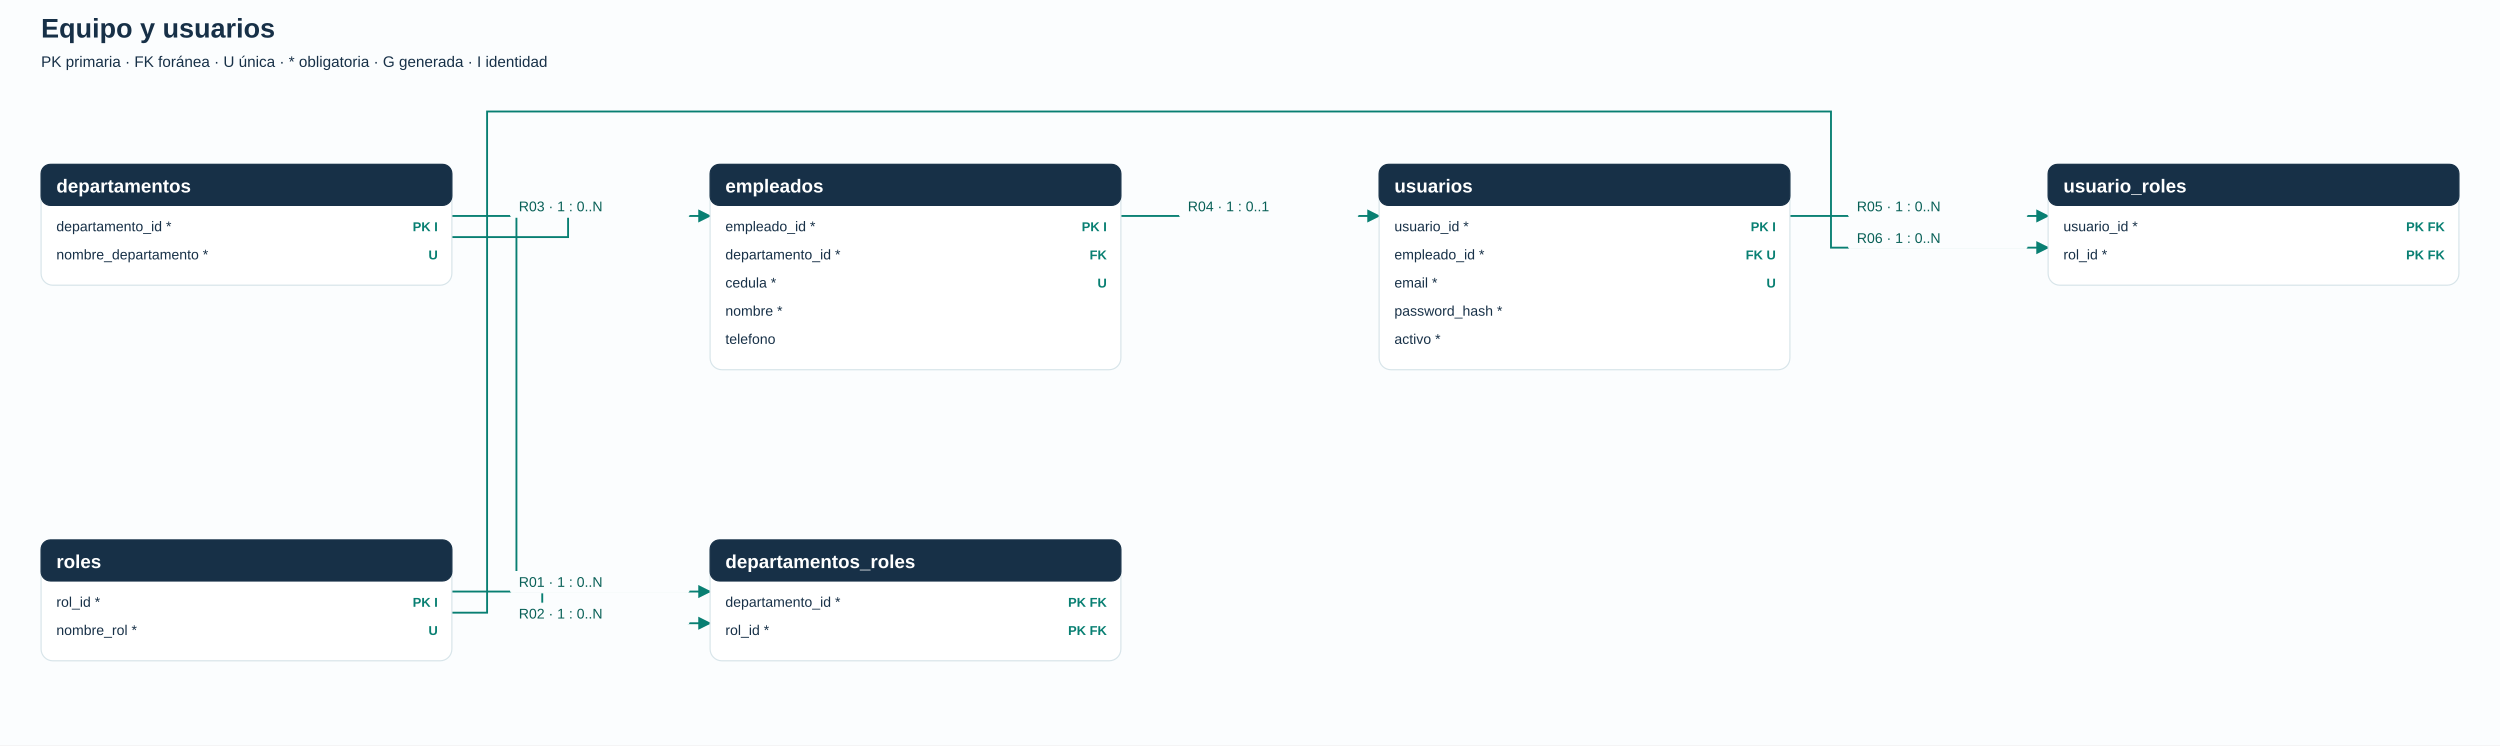
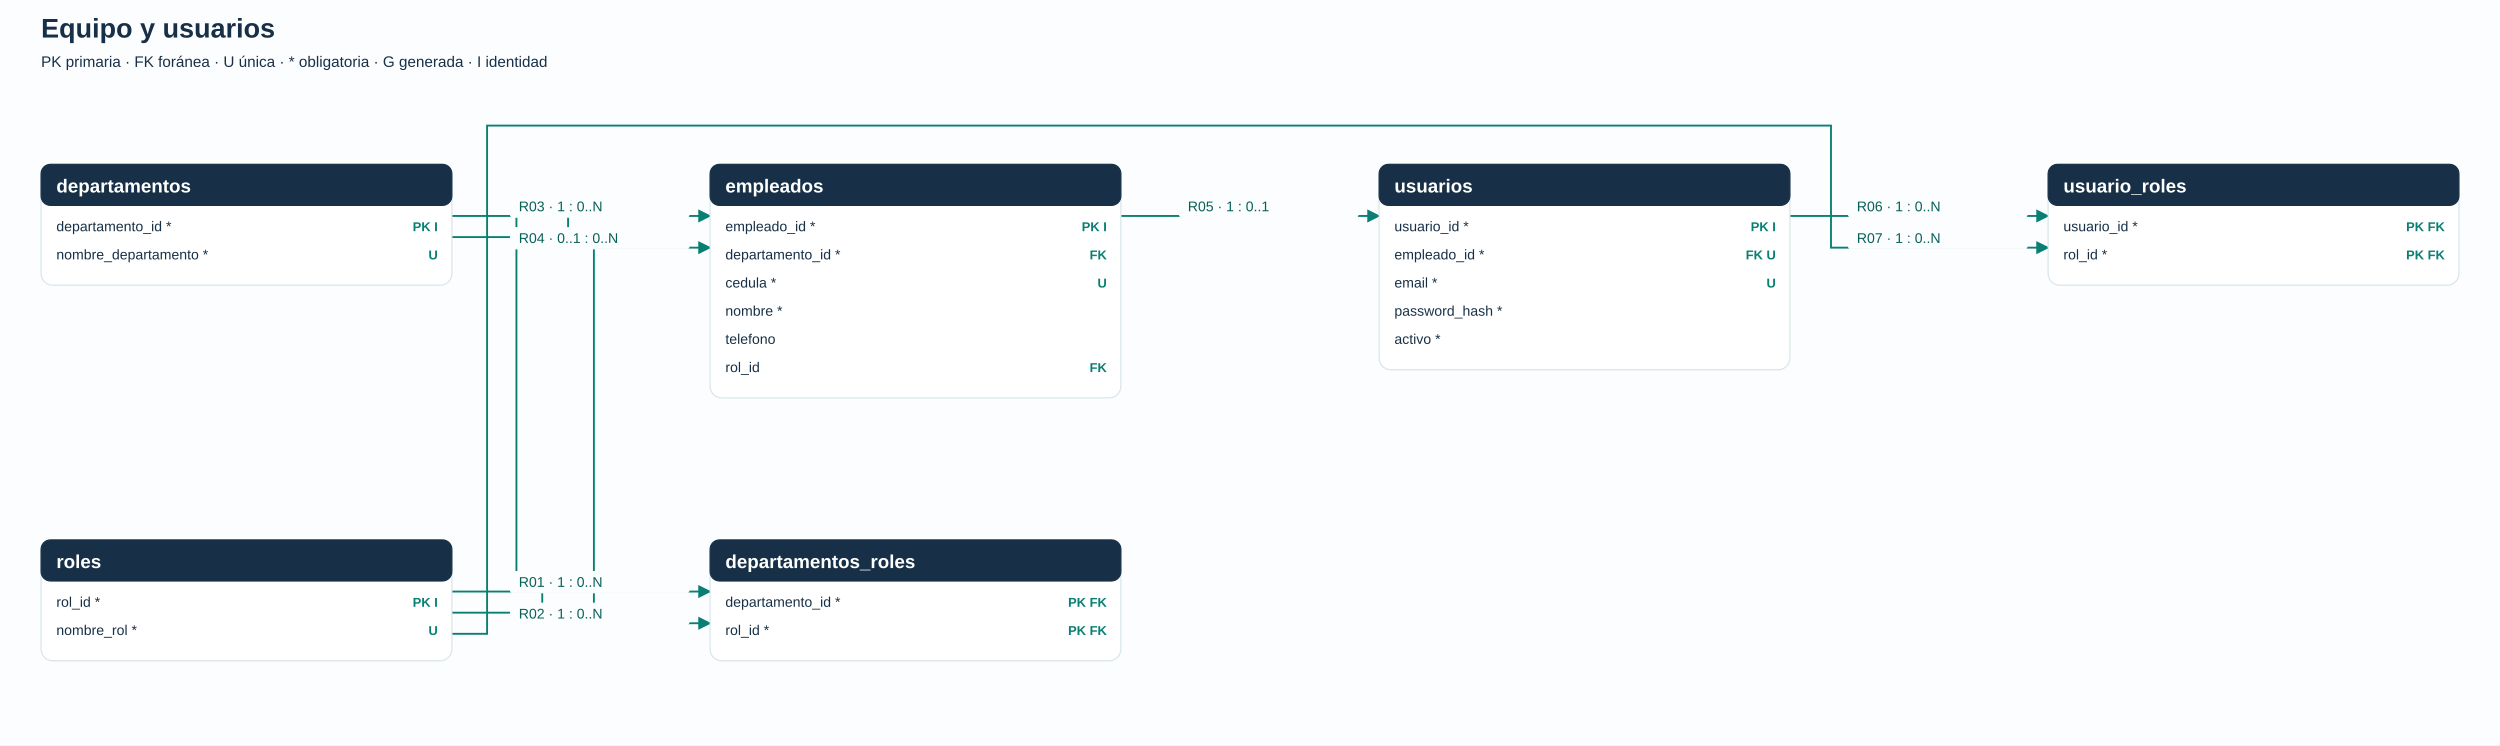
<svg xmlns="http://www.w3.org/2000/svg" width="2130" height="635" viewBox="0 0 2130 635" role="img" aria-labelledby="title desc">
  <defs>
    <marker id="arrow" viewBox="0 0 10 10" refX="9" refY="5" markerWidth="7" markerHeight="7" orient="auto-start-reverse">
      <path d="M 0 0 L 10 5 L 0 10 z" fill="#087f72" />
    </marker>
  </defs>
  <rect width="100%" height="100%" fill="#fbfdfe" />
  <g font-family="Segoe UI, Arial, sans-serif">
    <text x="35" y="32" font-size="23" fill="#173047" text-anchor="start" font-weight="700">Equipo y usuarios</text>
    <text x="35" y="57" font-size="13" fill="#173047" text-anchor="start" font-weight="400">PK primaria · FK foránea · U única · * obligatoria · G generada · I identidad</text>
    <path d="M 385 184 H 440 V 504 H 605" fill="none" stroke="#087f72" stroke-width="1.6" marker-end="url(#arrow)" />
    <path d="M 385 504 H 462 V 531 H 605" fill="none" stroke="#087f72" stroke-width="1.6" marker-end="url(#arrow)" />
    <path d="M 385 202 H 484 V 184 H 605" fill="none" stroke="#087f72" stroke-width="1.6" marker-end="url(#arrow)" />
-     <path d="M 955 184 H 1076 V 184 H 1175" fill="none" stroke="#087f72" stroke-width="1.6" marker-end="url(#arrow)" />
-     <path d="M 1525 184 H 1580 V 184 H 1745" fill="none" stroke="#087f72" stroke-width="1.6" marker-end="url(#arrow)" />
-     <path d="M 385 522 H 415 V 95 H 1560 V 211 H 1745" fill="none" stroke="#087f72" stroke-width="1.6" marker-end="url(#arrow)" />
+     <path d="M 385 522 H 506 V 211 H 605" fill="none" stroke="#087f72" stroke-width="1.6" marker-end="url(#arrow)" />
+     <path d="M 955 184 H 1010 V 184 H 1175" fill="none" stroke="#087f72" stroke-width="1.6" marker-end="url(#arrow)" />
+     <path d="M 1525 184 H 1602 V 184 H 1745" fill="none" stroke="#087f72" stroke-width="1.6" marker-end="url(#arrow)" />
+     <path d="M 385 540 H 415 V 107 H 1560 V 211 H 1745" fill="none" stroke="#087f72" stroke-width="1.6" marker-end="url(#arrow)" />
    <rect x="435" y="487" width="152" height="18" rx="2" fill="#fbfdfe" stroke="#fbfdfe" />
    <text x="442" y="500" font-size="12" fill="#075f56" text-anchor="start" font-weight="400">R01 · 1 : 0..N</text>
    <rect x="435" y="514" width="152" height="18" rx="2" fill="#fbfdfe" stroke="#fbfdfe" />
    <text x="442" y="527" font-size="12" fill="#075f56" text-anchor="start" font-weight="400">R02 · 1 : 0..N</text>
    <rect x="435" y="167" width="152" height="18" rx="2" fill="#fbfdfe" stroke="#fbfdfe" />
    <text x="442" y="180" font-size="12" fill="#075f56" text-anchor="start" font-weight="400">R03 · 1 : 0..N</text>
+     <rect x="435" y="194" width="152" height="18" rx="2" fill="#fbfdfe" stroke="#fbfdfe" />
+     <text x="442" y="207" font-size="12" fill="#075f56" text-anchor="start" font-weight="400">R04 · 0..1 : 0..N</text>
    <rect x="1005" y="167" width="152" height="18" rx="2" fill="#fbfdfe" stroke="#fbfdfe" />
-     <text x="1012" y="180" font-size="12" fill="#075f56" text-anchor="start" font-weight="400">R04 · 1 : 0..1</text>
+     <text x="1012" y="180" font-size="12" fill="#075f56" text-anchor="start" font-weight="400">R05 · 1 : 0..1</text>
    <rect x="1575" y="167" width="152" height="18" rx="2" fill="#fbfdfe" stroke="#fbfdfe" />
-     <text x="1582" y="180" font-size="12" fill="#075f56" text-anchor="start" font-weight="400">R05 · 1 : 0..N</text>
+     <text x="1582" y="180" font-size="12" fill="#075f56" text-anchor="start" font-weight="400">R06 · 1 : 0..N</text>
    <rect x="1575" y="194" width="152" height="18" rx="2" fill="#fbfdfe" stroke="#fbfdfe" />
-     <text x="1582" y="207" font-size="12" fill="#075f56" text-anchor="start" font-weight="400">R06 · 1 : 0..N</text>
+     <text x="1582" y="207" font-size="12" fill="#075f56" text-anchor="start" font-weight="400">R07 · 1 : 0..N</text>
    <rect x="35" y="140" width="350" height="103" rx="10" fill="#fff" stroke="#d7e4e9" />
    <rect x="35" y="140" width="350" height="35" rx="8" fill="#173047" stroke="#173047" />
    <text x="48" y="164" font-size="16" fill="#fff" text-anchor="start" font-weight="600">departamentos</text>
    <text x="48" y="197" font-size="12" fill="#173047" text-anchor="start" font-weight="400">departamento_id *</text>
    <text x="373" y="197" font-size="11" fill="#087f72" text-anchor="end" font-weight="700">PK I</text>
    <text x="48" y="221" font-size="12" fill="#173047" text-anchor="start" font-weight="400">nombre_departamento *</text>
    <text x="373" y="221" font-size="11" fill="#087f72" text-anchor="end" font-weight="700">U</text>
    <rect x="35" y="460" width="350" height="103" rx="10" fill="#fff" stroke="#d7e4e9" />
    <rect x="35" y="460" width="350" height="35" rx="8" fill="#173047" stroke="#173047" />
    <text x="48" y="484" font-size="16" fill="#fff" text-anchor="start" font-weight="600">roles</text>
    <text x="48" y="517" font-size="12" fill="#173047" text-anchor="start" font-weight="400">rol_id *</text>
    <text x="373" y="517" font-size="11" fill="#087f72" text-anchor="end" font-weight="700">PK I</text>
    <text x="48" y="541" font-size="12" fill="#173047" text-anchor="start" font-weight="400">nombre_rol *</text>
    <text x="373" y="541" font-size="11" fill="#087f72" text-anchor="end" font-weight="700">U</text>
-     <rect x="605" y="140" width="350" height="175" rx="10" fill="#fff" stroke="#d7e4e9" />
+     <rect x="605" y="140" width="350" height="199" rx="10" fill="#fff" stroke="#d7e4e9" />
    <rect x="605" y="140" width="350" height="35" rx="8" fill="#173047" stroke="#173047" />
    <text x="618" y="164" font-size="16" fill="#fff" text-anchor="start" font-weight="600">empleados</text>
    <text x="618" y="197" font-size="12" fill="#173047" text-anchor="start" font-weight="400">empleado_id *</text>
    <text x="943" y="197" font-size="11" fill="#087f72" text-anchor="end" font-weight="700">PK I</text>
    <text x="618" y="221" font-size="12" fill="#173047" text-anchor="start" font-weight="400">departamento_id *</text>
    <text x="943" y="221" font-size="11" fill="#087f72" text-anchor="end" font-weight="700">FK</text>
    <text x="618" y="245" font-size="12" fill="#173047" text-anchor="start" font-weight="400">cedula *</text>
    <text x="943" y="245" font-size="11" fill="#087f72" text-anchor="end" font-weight="700">U</text>
    <text x="618" y="269" font-size="12" fill="#173047" text-anchor="start" font-weight="400">nombre *</text>
    <text x="943" y="269" font-size="11" fill="#087f72" text-anchor="end" font-weight="700" />
    <text x="618" y="293" font-size="12" fill="#173047" text-anchor="start" font-weight="400">telefono</text>
    <text x="943" y="293" font-size="11" fill="#087f72" text-anchor="end" font-weight="700" />
+     <text x="618" y="317" font-size="12" fill="#173047" text-anchor="start" font-weight="400">rol_id</text>
+     <text x="943" y="317" font-size="11" fill="#087f72" text-anchor="end" font-weight="700">FK</text>
    <rect x="605" y="460" width="350" height="103" rx="10" fill="#fff" stroke="#d7e4e9" />
    <rect x="605" y="460" width="350" height="35" rx="8" fill="#173047" stroke="#173047" />
    <text x="618" y="484" font-size="16" fill="#fff" text-anchor="start" font-weight="600">departamentos_roles</text>
    <text x="618" y="517" font-size="12" fill="#173047" text-anchor="start" font-weight="400">departamento_id *</text>
    <text x="943" y="517" font-size="11" fill="#087f72" text-anchor="end" font-weight="700">PK FK</text>
    <text x="618" y="541" font-size="12" fill="#173047" text-anchor="start" font-weight="400">rol_id *</text>
    <text x="943" y="541" font-size="11" fill="#087f72" text-anchor="end" font-weight="700">PK FK</text>
    <rect x="1175" y="140" width="350" height="175" rx="10" fill="#fff" stroke="#d7e4e9" />
    <rect x="1175" y="140" width="350" height="35" rx="8" fill="#173047" stroke="#173047" />
    <text x="1188" y="164" font-size="16" fill="#fff" text-anchor="start" font-weight="600">usuarios</text>
    <text x="1188" y="197" font-size="12" fill="#173047" text-anchor="start" font-weight="400">usuario_id *</text>
    <text x="1513" y="197" font-size="11" fill="#087f72" text-anchor="end" font-weight="700">PK I</text>
    <text x="1188" y="221" font-size="12" fill="#173047" text-anchor="start" font-weight="400">empleado_id *</text>
    <text x="1513" y="221" font-size="11" fill="#087f72" text-anchor="end" font-weight="700">FK U</text>
    <text x="1188" y="245" font-size="12" fill="#173047" text-anchor="start" font-weight="400">email *</text>
    <text x="1513" y="245" font-size="11" fill="#087f72" text-anchor="end" font-weight="700">U</text>
    <text x="1188" y="269" font-size="12" fill="#173047" text-anchor="start" font-weight="400">password_hash *</text>
    <text x="1513" y="269" font-size="11" fill="#087f72" text-anchor="end" font-weight="700" />
    <text x="1188" y="293" font-size="12" fill="#173047" text-anchor="start" font-weight="400">activo *</text>
    <text x="1513" y="293" font-size="11" fill="#087f72" text-anchor="end" font-weight="700" />
    <rect x="1745" y="140" width="350" height="103" rx="10" fill="#fff" stroke="#d7e4e9" />
    <rect x="1745" y="140" width="350" height="35" rx="8" fill="#173047" stroke="#173047" />
    <text x="1758" y="164" font-size="16" fill="#fff" text-anchor="start" font-weight="600">usuario_roles</text>
    <text x="1758" y="197" font-size="12" fill="#173047" text-anchor="start" font-weight="400">usuario_id *</text>
    <text x="2083" y="197" font-size="11" fill="#087f72" text-anchor="end" font-weight="700">PK FK</text>
    <text x="1758" y="221" font-size="12" fill="#173047" text-anchor="start" font-weight="400">rol_id *</text>
    <text x="2083" y="221" font-size="11" fill="#087f72" text-anchor="end" font-weight="700">PK FK</text>
  </g>
</svg>
